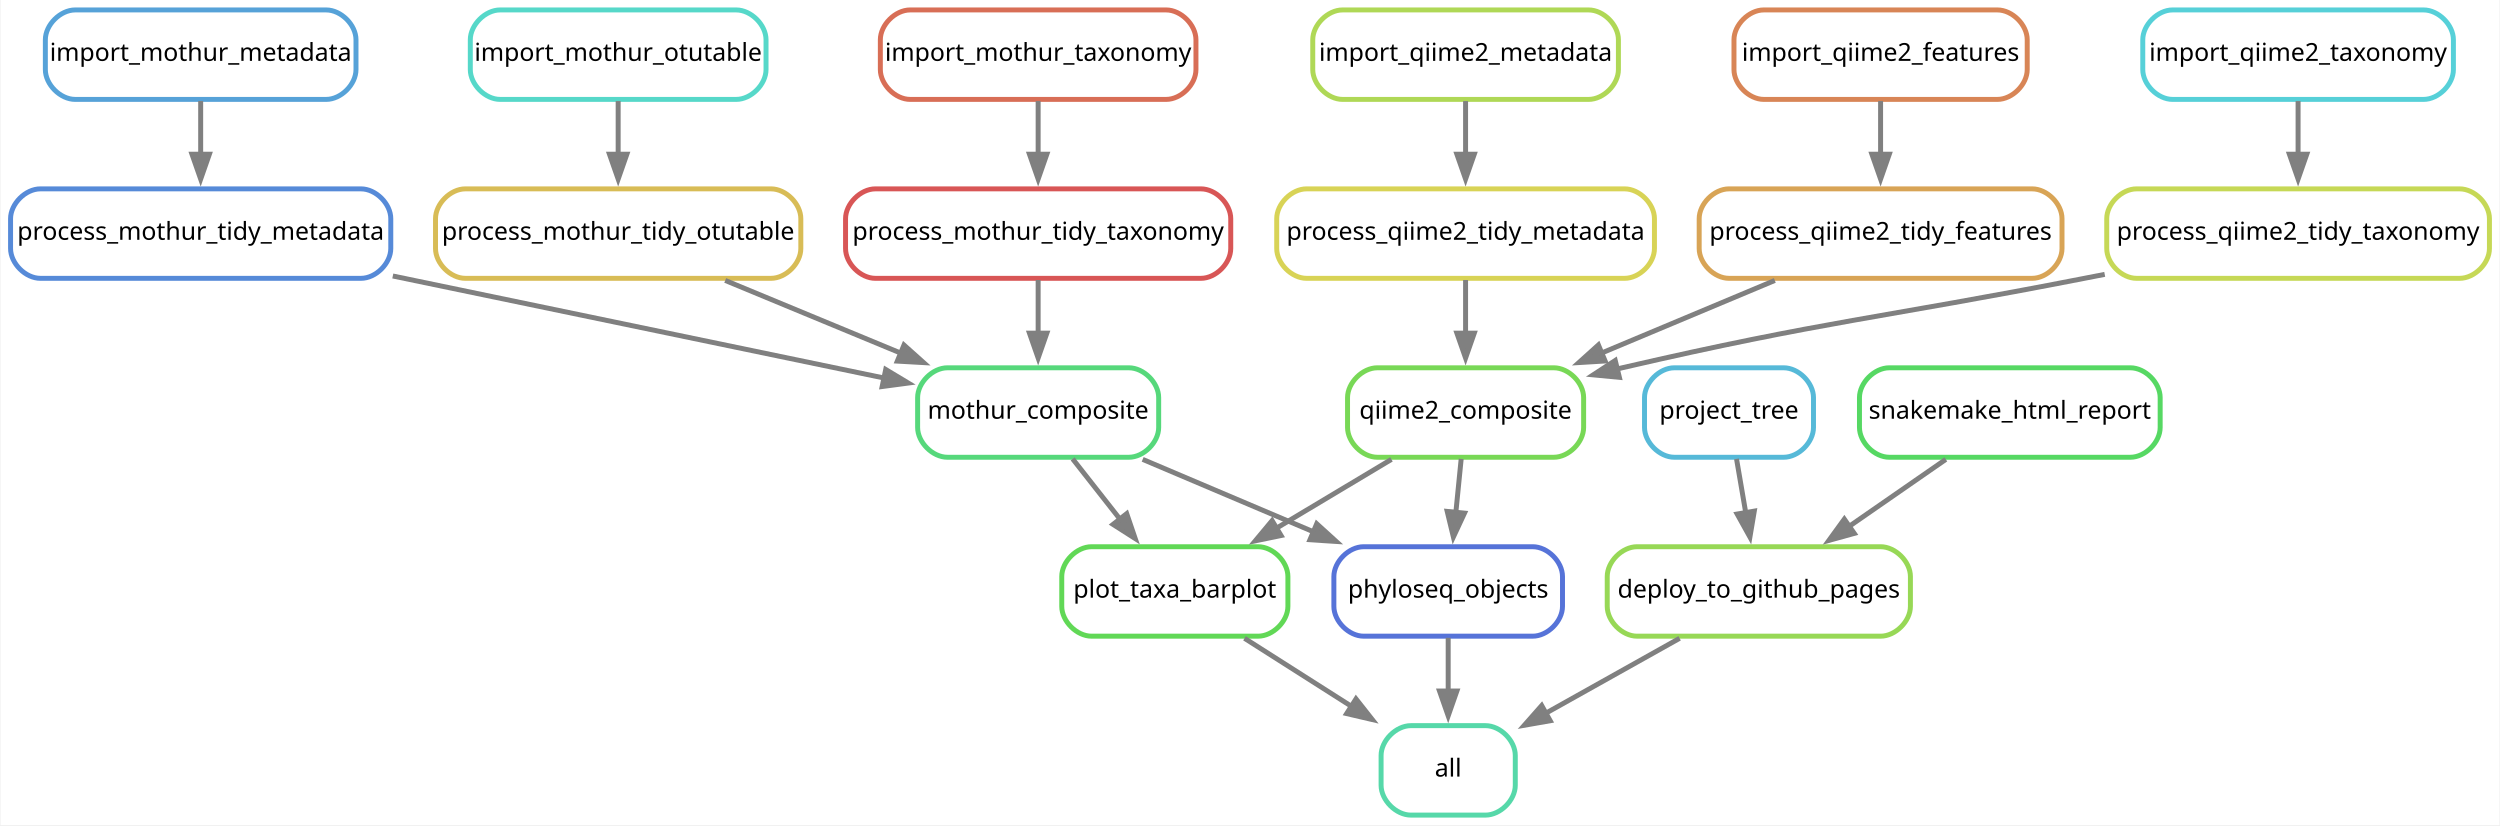
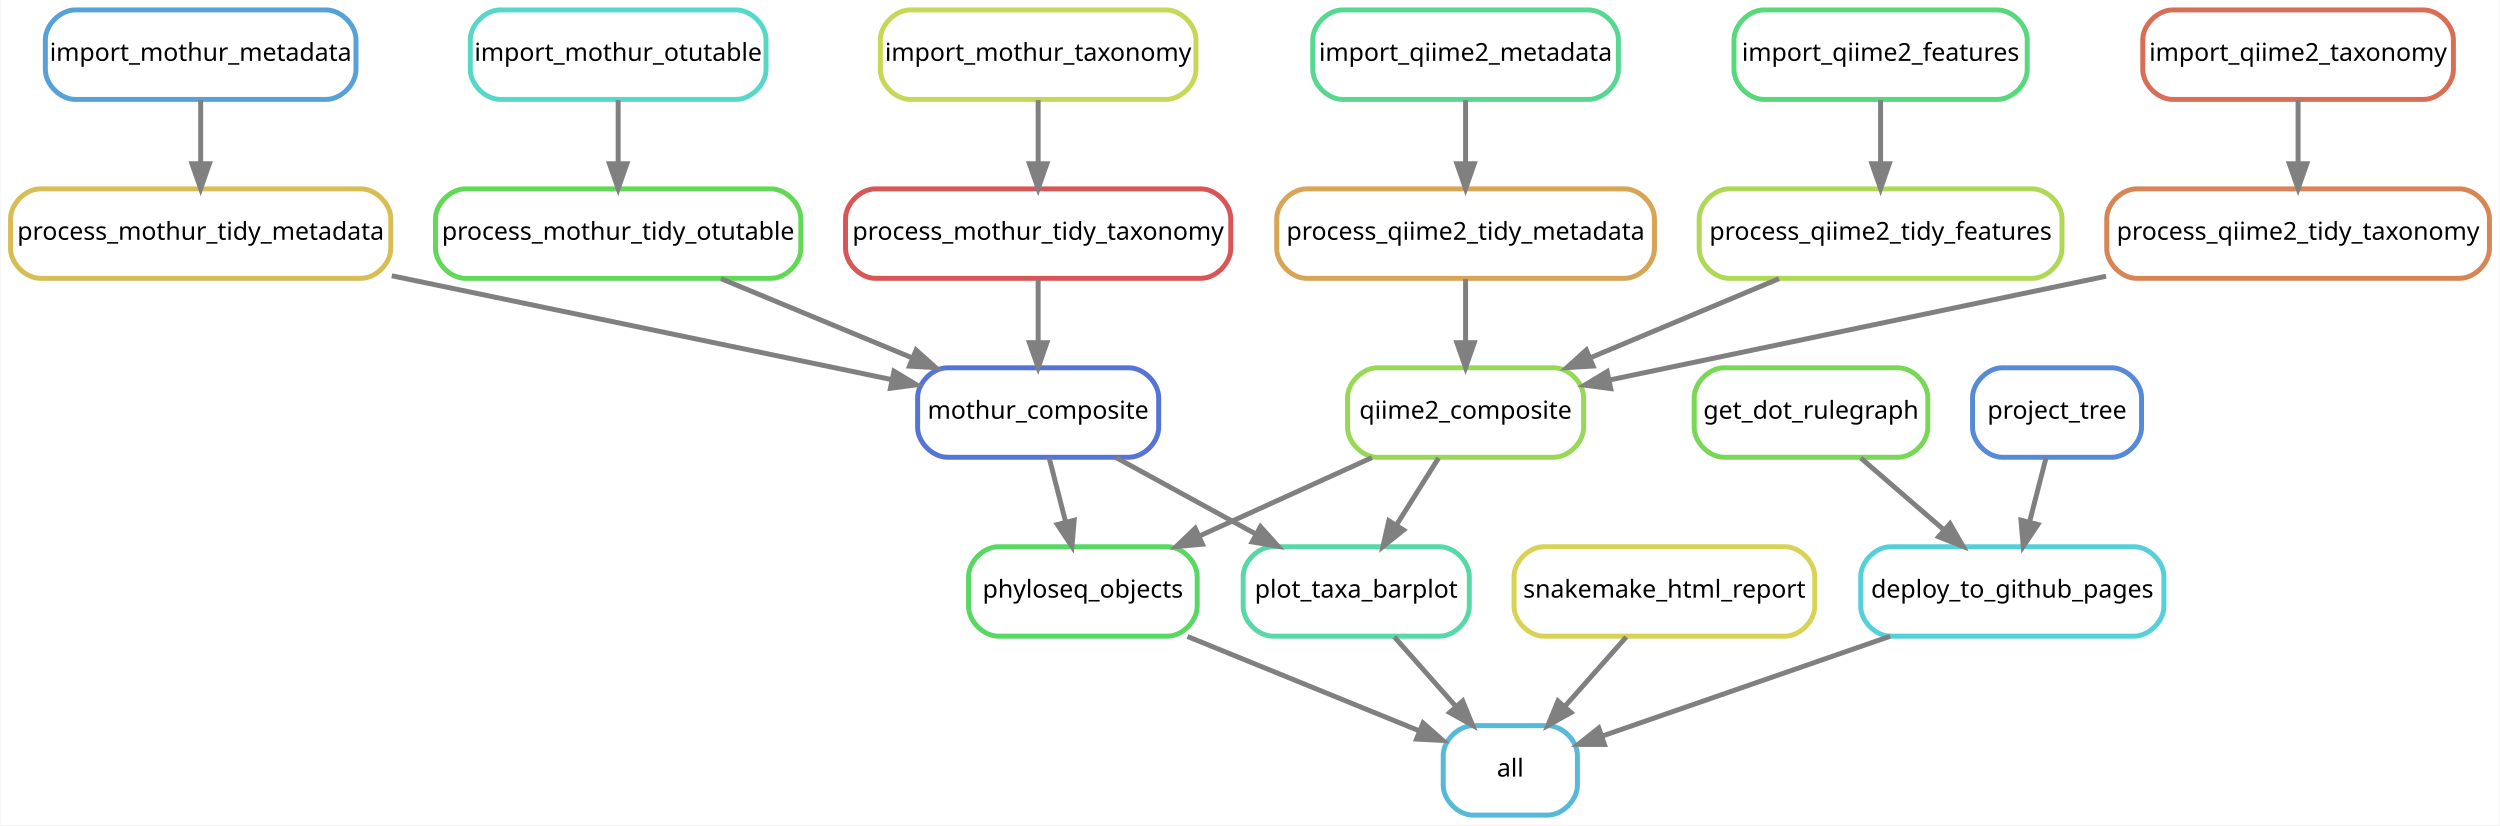
<svg xmlns="http://www.w3.org/2000/svg" width="1006pt" height="332pt" viewBox="0.00 0.00 1005.50 332.00">
  <g id="graph0" class="graph" transform="scale(1 1) rotate(0) translate(4 328)">
    <polygon fill="white" stroke="none" points="-4,4 -4,-328 1001.5,-328 1001.5,4 -4,4" />
    <g id="node1" class="node">
-       <path fill="none" stroke="#56d8a9" stroke-width="2" d="M593.5,-36C593.5,-36 563.5,-36 563.5,-36 557.5,-36 551.5,-30 551.5,-24 551.5,-24 551.5,-12 551.5,-12 551.5,-6 557.5,0 563.5,0 563.5,0 593.5,0 593.5,0 599.5,0 605.5,-6 605.5,-12 605.5,-12 605.5,-24 605.5,-24 605.5,-30 599.5,-36 593.5,-36" />
-       <text text-anchor="middle" x="578.5" y="-15.5" font-family="sans" font-size="10.00">all</text>
+       <path fill="none" stroke="#56b9d8" stroke-width="2" d="M618.5,-36C618.5,-36 588.5,-36 588.5,-36 582.5,-36 576.5,-30 576.5,-24 576.5,-24 576.5,-12 576.5,-12 576.5,-6 582.5,0 588.5,0 588.5,0 618.5,0 618.5,0 624.5,0 630.5,-6 630.5,-12 630.5,-12 630.5,-24 630.5,-24 630.5,-30 624.5,-36 618.5,-36" />
+       <text text-anchor="middle" x="603.5" y="-15.5" font-family="sans" font-size="10.00">all</text>
    </g>
    <g id="node2" class="node">
-       <path fill="none" stroke="#5673d8" stroke-width="2" d="M612.5,-108C612.5,-108 544.5,-108 544.5,-108 538.5,-108 532.5,-102 532.5,-96 532.5,-96 532.5,-84 532.5,-84 532.5,-78 538.5,-72 544.5,-72 544.5,-72 612.5,-72 612.5,-72 618.5,-72 624.5,-78 624.5,-84 624.5,-84 624.5,-96 624.5,-96 624.5,-102 618.5,-108 612.5,-108" />
-       <text text-anchor="middle" x="578.5" y="-87.5" font-family="sans" font-size="10.00">phyloseq_objects</text>
+       <path fill="none" stroke="#56d863" stroke-width="2" d="M465.5,-108C465.5,-108 397.5,-108 397.5,-108 391.5,-108 385.5,-102 385.5,-96 385.5,-96 385.5,-84 385.5,-84 385.5,-78 391.5,-72 397.5,-72 397.5,-72 465.5,-72 465.5,-72 471.5,-72 477.5,-78 477.5,-84 477.5,-84 477.5,-96 477.5,-96 477.5,-102 471.5,-108 465.5,-108" />
+       <text text-anchor="middle" x="431.5" y="-87.5" font-family="sans" font-size="10.00">phyloseq_objects</text>
    </g>
-     <g id="edge3" class="edge">
-       <path fill="none" stroke="grey" stroke-width="2" d="M578.5,-71.34C578.5,-64.75 578.5,-57.08 578.5,-49.67" />
-       <polygon fill="grey" stroke="grey" stroke-width="2" points="582,-49.93 578.5,-39.93 575,-49.93 582,-49.93" />
+     <g id="edge2" class="edge">
+       <path fill="none" stroke="grey" stroke-width="2" d="M473.58,-71.88C502.1,-60.27 539.43,-45.08 566.75,-33.95" />
+       <polygon fill="grey" stroke="grey" stroke-width="2" points="568.39,-37.07 576.33,-30.06 565.75,-30.58 568.39,-37.07" />
    </g>
    <g id="node3" class="node">
-       <path fill="none" stroke="#56d87b" stroke-width="2" d="M450,-180C450,-180 377,-180 377,-180 371,-180 365,-174 365,-168 365,-168 365,-156 365,-156 365,-150 371,-144 377,-144 377,-144 450,-144 450,-144 456,-144 462,-150 462,-156 462,-156 462,-168 462,-168 462,-174 456,-180 450,-180" />
+       <path fill="none" stroke="#5673d8" stroke-width="2" d="M450,-180C450,-180 377,-180 377,-180 371,-180 365,-174 365,-168 365,-168 365,-156 365,-156 365,-150 371,-144 377,-144 377,-144 450,-144 450,-144 456,-144 462,-150 462,-156 462,-156 462,-168 462,-168 462,-174 456,-180 450,-180" />
      <text text-anchor="middle" x="413.5" y="-159.5" font-family="sans" font-size="10.00">mothur_composite</text>
    </g>
-     <g id="edge5" class="edge">
-       <path fill="none" stroke="grey" stroke-width="2" d="M455.56,-143.15C476.53,-134.26 502.11,-123.41 524.51,-113.91" />
-       <polygon fill="grey" stroke="grey" stroke-width="2" points="525.6,-117.24 533.44,-110.12 522.87,-110.8 525.6,-117.24" />
+     <g id="edge6" class="edge">
+       <path fill="none" stroke="grey" stroke-width="2" d="M417.95,-143.7C419.95,-135.9 422.37,-126.51 424.6,-117.83" />
+       <polygon fill="grey" stroke="grey" stroke-width="2" points="428,-118.66 427.1,-108.1 421.22,-116.92 428,-118.66" />
    </g>
    <g id="node17" class="node">
-       <path fill="none" stroke="#61d856" stroke-width="2" d="M502,-108C502,-108 435,-108 435,-108 429,-108 423,-102 423,-96 423,-96 423,-84 423,-84 423,-78 429,-72 435,-72 435,-72 502,-72 502,-72 508,-72 514,-78 514,-84 514,-84 514,-96 514,-96 514,-102 508,-108 502,-108" />
-       <text text-anchor="middle" x="468.5" y="-87.5" font-family="sans" font-size="10.00">plot_taxa_barplot</text>
+       <path fill="none" stroke="#56d8a9" stroke-width="2" d="M575,-108C575,-108 508,-108 508,-108 502,-108 496,-102 496,-96 496,-96 496,-84 496,-84 496,-78 502,-72 508,-72 508,-72 575,-72 575,-72 581,-72 587,-78 587,-84 587,-84 587,-96 587,-96 587,-102 581,-108 575,-108" />
+       <text text-anchor="middle" x="541.5" y="-87.5" font-family="sans" font-size="10.00">plot_taxa_barplot</text>
    </g>
-     <g id="edge19" class="edge">
-       <path fill="none" stroke="grey" stroke-width="2" d="M427.38,-143.34C433.2,-135.93 440.1,-127.14 446.58,-118.9" />
-       <polygon fill="grey" stroke="grey" stroke-width="2" points="449.14,-121.31 452.56,-111.28 443.63,-116.98 449.14,-121.31" />
+     <g id="edge20" class="edge">
+       <path fill="none" stroke="grey" stroke-width="2" d="M444.81,-143.88C461.7,-134.64 482.75,-123.13 500.88,-113.21" />
+       <polygon fill="grey" stroke="grey" stroke-width="2" points="502.97,-116.06 510.07,-108.19 499.61,-109.92 502.97,-116.06" />
    </g>
    <g id="node4" class="node">
-       <path fill="none" stroke="#568ad8" stroke-width="2" d="M141,-252C141,-252 12,-252 12,-252 6,-252 0,-246 0,-240 0,-240 0,-228 0,-228 0,-222 6,-216 12,-216 12,-216 141,-216 141,-216 147,-216 153,-222 153,-228 153,-228 153,-240 153,-240 153,-246 147,-252 141,-252" />
+       <path fill="none" stroke="#d8bc56" stroke-width="2" d="M141,-252C141,-252 12,-252 12,-252 6,-252 0,-246 0,-240 0,-240 0,-228 0,-228 0,-222 6,-216 12,-216 12,-216 141,-216 141,-216 147,-216 153,-222 153,-228 153,-228 153,-240 153,-240 153,-246 147,-252 141,-252" />
      <text text-anchor="middle" x="76.5" y="-231.5" font-family="sans" font-size="10.00">process_mothur_tidy_metadata</text>
    </g>
-     <g id="edge6" class="edge">
-       <path fill="none" stroke="grey" stroke-width="2" d="M153.81,-216.94C213.85,-204.47 295.98,-187.41 351.69,-175.84" />
-       <polygon fill="grey" stroke="grey" stroke-width="2" points="352.16,-179.32 361.24,-173.86 350.73,-172.46 352.16,-179.32" />
+     <g id="edge7" class="edge">
+       <path fill="none" stroke="grey" stroke-width="2" d="M153.39,-217.03C214.47,-204.34 298.63,-186.86 354.48,-175.26" />
+       <polygon fill="grey" stroke="grey" stroke-width="2" points="355.49,-178.62 364.57,-173.16 354.07,-171.77 355.49,-178.62" />
    </g>
    <g id="node5" class="node">
      <path fill="none" stroke="#56a2d8" stroke-width="2" d="M127,-324C127,-324 26,-324 26,-324 20,-324 14,-318 14,-312 14,-312 14,-300 14,-300 14,-294 20,-288 26,-288 26,-288 127,-288 127,-288 133,-288 139,-294 139,-300 139,-300 139,-312 139,-312 139,-318 133,-324 127,-324" />
      <text text-anchor="middle" x="76.5" y="-303.5" font-family="sans" font-size="10.00">import_mothur_metadata</text>
    </g>
-     <g id="edge9" class="edge">
-       <path fill="none" stroke="grey" stroke-width="2" d="M76.5,-287.34C76.5,-280.75 76.5,-273.08 76.5,-265.67" />
-       <polygon fill="grey" stroke="grey" stroke-width="2" points="80,-265.93 76.5,-255.93 73,-265.93 80,-265.93" />
+     <g id="edge10" class="edge">
+       <path fill="none" stroke="grey" stroke-width="2" d="M76.5,-287.7C76.5,-279.98 76.5,-270.71 76.5,-262.11" />
+       <polygon fill="grey" stroke="grey" stroke-width="2" points="80,-262.1 76.5,-252.1 73,-262.1 80,-262.1" />
    </g>
    <g id="node6" class="node">
-       <path fill="none" stroke="#d8bc56" stroke-width="2" d="M306,-252C306,-252 183,-252 183,-252 177,-252 171,-246 171,-240 171,-240 171,-228 171,-228 171,-222 177,-216 183,-216 183,-216 306,-216 306,-216 312,-216 318,-222 318,-228 318,-228 318,-240 318,-240 318,-246 312,-252 306,-252" />
+       <path fill="none" stroke="#61d856" stroke-width="2" d="M306,-252C306,-252 183,-252 183,-252 177,-252 171,-246 171,-240 171,-240 171,-228 171,-228 171,-222 177,-216 183,-216 183,-216 306,-216 306,-216 312,-216 318,-222 318,-228 318,-228 318,-240 318,-240 318,-246 312,-252 306,-252" />
      <text text-anchor="middle" x="244.5" y="-231.5" font-family="sans" font-size="10.00">process_mothur_tidy_otutable</text>
    </g>
-     <g id="edge8" class="edge">
-       <path fill="none" stroke="grey" stroke-width="2" d="M287.58,-215.15C309.05,-206.26 335.26,-195.41 358.2,-185.91" />
-       <polygon fill="grey" stroke="grey" stroke-width="2" points="359.51,-189.15 367.41,-182.09 356.83,-182.69 359.51,-189.15" />
+     <g id="edge9" class="edge">
+       <path fill="none" stroke="grey" stroke-width="2" d="M285.84,-215.88C309.05,-206.26 338.19,-194.19 362.77,-184.01" />
+       <polygon fill="grey" stroke="grey" stroke-width="2" points="364.39,-187.13 372.29,-180.07 361.71,-180.66 364.39,-187.13" />
    </g>
    <g id="node7" class="node">
      <path fill="none" stroke="#56d8c9" stroke-width="2" d="M292,-324C292,-324 197,-324 197,-324 191,-324 185,-318 185,-312 185,-312 185,-300 185,-300 185,-294 191,-288 197,-288 197,-288 292,-288 292,-288 298,-288 304,-294 304,-300 304,-300 304,-312 304,-312 304,-318 298,-324 292,-324" />
      <text text-anchor="middle" x="244.5" y="-303.5" font-family="sans" font-size="10.00">import_mothur_otutable</text>
    </g>
-     <g id="edge10" class="edge">
-       <path fill="none" stroke="grey" stroke-width="2" d="M244.5,-287.34C244.5,-280.75 244.5,-273.08 244.5,-265.67" />
-       <polygon fill="grey" stroke="grey" stroke-width="2" points="248,-265.93 244.5,-255.93 241,-265.93 248,-265.93" />
+     <g id="edge11" class="edge">
+       <path fill="none" stroke="grey" stroke-width="2" d="M244.5,-287.7C244.5,-279.98 244.5,-270.71 244.5,-262.11" />
+       <polygon fill="grey" stroke="grey" stroke-width="2" points="248,-262.1 244.5,-252.1 241,-262.1 248,-262.1" />
    </g>
    <g id="node8" class="node">
      <path fill="none" stroke="#d85656" stroke-width="2" d="M479,-252C479,-252 348,-252 348,-252 342,-252 336,-246 336,-240 336,-240 336,-228 336,-228 336,-222 342,-216 348,-216 348,-216 479,-216 479,-216 485,-216 491,-222 491,-228 491,-228 491,-240 491,-240 491,-246 485,-252 479,-252" />
      <text text-anchor="middle" x="413.5" y="-231.5" font-family="sans" font-size="10.00">process_mothur_tidy_taxonomy</text>
    </g>
-     <g id="edge7" class="edge">
-       <path fill="none" stroke="grey" stroke-width="2" d="M413.5,-215.34C413.5,-208.75 413.5,-201.08 413.5,-193.67" />
-       <polygon fill="grey" stroke="grey" stroke-width="2" points="417,-193.93 413.5,-183.93 410,-193.93 417,-193.93" />
+     <g id="edge8" class="edge">
+       <path fill="none" stroke="grey" stroke-width="2" d="M413.5,-215.7C413.5,-207.98 413.5,-198.71 413.5,-190.11" />
+       <polygon fill="grey" stroke="grey" stroke-width="2" points="417,-190.1 413.5,-180.1 410,-190.1 417,-190.1" />
    </g>
    <g id="node9" class="node">
-       <path fill="none" stroke="#d86e56" stroke-width="2" d="M465,-324C465,-324 362,-324 362,-324 356,-324 350,-318 350,-312 350,-312 350,-300 350,-300 350,-294 356,-288 362,-288 362,-288 465,-288 465,-288 471,-288 477,-294 477,-300 477,-300 477,-312 477,-312 477,-318 471,-324 465,-324" />
+       <path fill="none" stroke="#c6d856" stroke-width="2" d="M465,-324C465,-324 362,-324 362,-324 356,-324 350,-318 350,-312 350,-312 350,-300 350,-300 350,-294 356,-288 362,-288 362,-288 465,-288 465,-288 471,-288 477,-294 477,-300 477,-300 477,-312 477,-312 477,-318 471,-324 465,-324" />
      <text text-anchor="middle" x="413.5" y="-303.5" font-family="sans" font-size="10.00">import_mothur_taxonomy</text>
    </g>
-     <g id="edge11" class="edge">
-       <path fill="none" stroke="grey" stroke-width="2" d="M413.5,-287.34C413.5,-280.75 413.5,-273.08 413.5,-265.67" />
-       <polygon fill="grey" stroke="grey" stroke-width="2" points="417,-265.93 413.5,-255.93 410,-265.93 417,-265.93" />
+     <g id="edge12" class="edge">
+       <path fill="none" stroke="grey" stroke-width="2" d="M413.5,-287.7C413.5,-279.98 413.5,-270.71 413.5,-262.11" />
+       <polygon fill="grey" stroke="grey" stroke-width="2" points="417,-262.1 413.5,-252.1 410,-262.1 417,-262.1" />
    </g>
    <g id="node10" class="node">
-       <path fill="none" stroke="#78d856" stroke-width="2" d="M621,-180C621,-180 550,-180 550,-180 544,-180 538,-174 538,-168 538,-168 538,-156 538,-156 538,-150 544,-144 550,-144 550,-144 621,-144 621,-144 627,-144 633,-150 633,-156 633,-156 633,-168 633,-168 633,-174 627,-180 621,-180" />
+       <path fill="none" stroke="#97d856" stroke-width="2" d="M621,-180C621,-180 550,-180 550,-180 544,-180 538,-174 538,-168 538,-168 538,-156 538,-156 538,-150 544,-144 550,-144 550,-144 621,-144 621,-144 627,-144 633,-150 633,-156 633,-156 633,-168 633,-168 633,-174 627,-180 621,-180" />
      <text text-anchor="middle" x="585.5" y="-159.5" font-family="sans" font-size="10.00">qiime2_composite</text>
    </g>
-     <g id="edge4" class="edge">
-       <path fill="none" stroke="grey" stroke-width="2" d="M583.73,-143.34C583.08,-136.75 582.31,-129.08 581.57,-121.67" />
-       <polygon fill="grey" stroke="grey" stroke-width="2" points="585.07,-121.52 580.59,-111.91 578.1,-122.21 585.07,-121.52" />
+     <g id="edge5" class="edge">
+       <path fill="none" stroke="grey" stroke-width="2" d="M547.83,-143.88C526.87,-134.35 500.6,-122.41 478.32,-112.28" />
+       <polygon fill="grey" stroke="grey" stroke-width="2" points="479.6,-109.02 469.05,-108.07 476.71,-115.39 479.6,-109.02" />
    </g>
-     <g id="edge18" class="edge">
-       <path fill="none" stroke="grey" stroke-width="2" d="M555.67,-143.15C541.51,-134.68 524.36,-124.42 509.04,-115.25" />
-       <polygon fill="grey" stroke="grey" stroke-width="2" points="511.25,-112.5 500.87,-110.37 507.65,-118.5 511.25,-112.5" />
+     <g id="edge19" class="edge">
+       <path fill="none" stroke="grey" stroke-width="2" d="M574.62,-143.7C569.51,-135.56 563.3,-125.69 557.66,-116.7" />
+       <polygon fill="grey" stroke="grey" stroke-width="2" points="560.54,-114.71 552.25,-108.1 554.61,-118.43 560.54,-114.71" />
    </g>
    <g id="node11" class="node">
-       <path fill="none" stroke="#d8d356" stroke-width="2" d="M649.5,-252C649.5,-252 521.5,-252 521.5,-252 515.5,-252 509.5,-246 509.5,-240 509.5,-240 509.5,-228 509.5,-228 509.5,-222 515.5,-216 521.5,-216 521.5,-216 649.5,-216 649.5,-216 655.5,-216 661.5,-222 661.5,-228 661.5,-228 661.5,-240 661.5,-240 661.5,-246 655.5,-252 649.5,-252" />
+       <path fill="none" stroke="#d8a456" stroke-width="2" d="M649.5,-252C649.5,-252 521.5,-252 521.5,-252 515.5,-252 509.5,-246 509.5,-240 509.5,-240 509.5,-228 509.5,-228 509.5,-222 515.5,-216 521.5,-216 521.5,-216 649.5,-216 649.5,-216 655.5,-216 661.5,-222 661.5,-228 661.5,-228 661.5,-240 661.5,-240 661.5,-246 655.5,-252 649.5,-252" />
      <text text-anchor="middle" x="585.5" y="-231.5" font-family="sans" font-size="10.00">process_qiime2_tidy_metadata</text>
    </g>
-     <g id="edge12" class="edge">
-       <path fill="none" stroke="grey" stroke-width="2" d="M585.5,-215.34C585.5,-208.75 585.5,-201.08 585.5,-193.67" />
-       <polygon fill="grey" stroke="grey" stroke-width="2" points="589,-193.93 585.5,-183.93 582,-193.93 589,-193.93" />
+     <g id="edge14" class="edge">
+       <path fill="none" stroke="grey" stroke-width="2" d="M585.5,-215.7C585.5,-207.98 585.5,-198.71 585.5,-190.11" />
+       <polygon fill="grey" stroke="grey" stroke-width="2" points="589,-190.1 585.5,-180.1 582,-190.1 589,-190.1" />
    </g>
    <g id="node12" class="node">
-       <path fill="none" stroke="#afd856" stroke-width="2" d="M635,-324C635,-324 536,-324 536,-324 530,-324 524,-318 524,-312 524,-312 524,-300 524,-300 524,-294 530,-288 536,-288 536,-288 635,-288 635,-288 641,-288 647,-294 647,-300 647,-300 647,-312 647,-312 647,-318 641,-324 635,-324" />
+       <path fill="none" stroke="#56d892" stroke-width="2" d="M635,-324C635,-324 536,-324 536,-324 530,-324 524,-318 524,-312 524,-312 524,-300 524,-300 524,-294 530,-288 536,-288 536,-288 635,-288 635,-288 641,-288 647,-294 647,-300 647,-300 647,-312 647,-312 647,-318 641,-324 635,-324" />
      <text text-anchor="middle" x="585.5" y="-303.5" font-family="sans" font-size="10.00">import_qiime2_metadata</text>
    </g>
-     <g id="edge15" class="edge">
-       <path fill="none" stroke="grey" stroke-width="2" d="M585.5,-287.34C585.5,-280.75 585.5,-273.08 585.5,-265.67" />
-       <polygon fill="grey" stroke="grey" stroke-width="2" points="589,-265.93 585.5,-255.93 582,-265.93 589,-265.93" />
+     <g id="edge16" class="edge">
+       <path fill="none" stroke="grey" stroke-width="2" d="M585.5,-287.7C585.5,-279.98 585.5,-270.71 585.5,-262.11" />
+       <polygon fill="grey" stroke="grey" stroke-width="2" points="589,-262.1 585.5,-252.1 582,-262.1 589,-262.1" />
    </g>
    <g id="node13" class="node">
-       <path fill="none" stroke="#d8a456" stroke-width="2" d="M813.5,-252C813.5,-252 691.5,-252 691.5,-252 685.5,-252 679.5,-246 679.5,-240 679.5,-240 679.5,-228 679.5,-228 679.5,-222 685.5,-216 691.5,-216 691.5,-216 813.5,-216 813.5,-216 819.5,-216 825.5,-222 825.5,-228 825.5,-228 825.5,-240 825.5,-240 825.5,-246 819.5,-252 813.5,-252" />
+       <path fill="none" stroke="#afd856" stroke-width="2" d="M813.5,-252C813.5,-252 691.5,-252 691.5,-252 685.5,-252 679.5,-246 679.5,-240 679.5,-240 679.5,-228 679.5,-228 679.5,-222 685.5,-216 691.5,-216 691.5,-216 813.5,-216 813.5,-216 819.5,-216 825.5,-222 825.5,-228 825.5,-228 825.5,-240 825.5,-240 825.5,-246 819.5,-252 813.5,-252" />
      <text text-anchor="middle" x="752.5" y="-231.5" font-family="sans" font-size="10.00">process_qiime2_tidy_features</text>
    </g>
-     <g id="edge14" class="edge">
-       <path fill="none" stroke="grey" stroke-width="2" d="M709.93,-215.15C688.71,-206.26 662.81,-195.41 640.15,-185.91" />
-       <polygon fill="grey" stroke="grey" stroke-width="2" points="641.65,-182.74 631.08,-182.1 638.95,-189.2 641.65,-182.74" />
+     <g id="edge15" class="edge">
+       <path fill="none" stroke="grey" stroke-width="2" d="M711.65,-215.88C688.72,-206.26 659.92,-194.19 635.63,-184.01" />
+       <polygon fill="grey" stroke="grey" stroke-width="2" points="636.8,-180.71 626.22,-180.07 634.09,-187.16 636.8,-180.71" />
    </g>
    <g id="node14" class="node">
-       <path fill="none" stroke="#d88556" stroke-width="2" d="M799.5,-324C799.5,-324 705.5,-324 705.5,-324 699.5,-324 693.5,-318 693.5,-312 693.5,-312 693.5,-300 693.5,-300 693.5,-294 699.5,-288 705.5,-288 705.5,-288 799.5,-288 799.5,-288 805.5,-288 811.5,-294 811.5,-300 811.5,-300 811.5,-312 811.5,-312 811.5,-318 805.5,-324 799.5,-324" />
+       <path fill="none" stroke="#56d87b" stroke-width="2" d="M799.5,-324C799.5,-324 705.5,-324 705.5,-324 699.5,-324 693.5,-318 693.5,-312 693.5,-312 693.5,-300 693.5,-300 693.5,-294 699.5,-288 705.5,-288 705.5,-288 799.5,-288 799.5,-288 805.5,-288 811.5,-294 811.5,-300 811.5,-300 811.5,-312 811.5,-312 811.5,-318 805.5,-324 799.5,-324" />
      <text text-anchor="middle" x="752.5" y="-303.5" font-family="sans" font-size="10.00">import_qiime2_features</text>
    </g>
-     <g id="edge16" class="edge">
-       <path fill="none" stroke="grey" stroke-width="2" d="M752.5,-287.34C752.5,-280.75 752.5,-273.08 752.5,-265.67" />
-       <polygon fill="grey" stroke="grey" stroke-width="2" points="756,-265.93 752.5,-255.93 749,-265.93 756,-265.93" />
+     <g id="edge17" class="edge">
+       <path fill="none" stroke="grey" stroke-width="2" d="M752.5,-287.7C752.5,-279.98 752.5,-270.71 752.5,-262.11" />
+       <polygon fill="grey" stroke="grey" stroke-width="2" points="756,-262.1 752.5,-252.1 749,-262.1 756,-262.1" />
    </g>
    <g id="node15" class="node">
-       <path fill="none" stroke="#c6d856" stroke-width="2" d="M985.5,-252C985.5,-252 855.5,-252 855.5,-252 849.5,-252 843.5,-246 843.5,-240 843.5,-240 843.5,-228 843.5,-228 843.5,-222 849.5,-216 855.5,-216 855.5,-216 985.5,-216 985.5,-216 991.5,-216 997.5,-222 997.5,-228 997.5,-228 997.5,-240 997.5,-240 997.5,-246 991.5,-252 985.5,-252" />
+       <path fill="none" stroke="#d88556" stroke-width="2" d="M985.5,-252C985.5,-252 855.5,-252 855.5,-252 849.5,-252 843.5,-246 843.5,-240 843.5,-240 843.5,-228 843.5,-228 843.5,-222 849.5,-216 855.5,-216 855.5,-216 985.5,-216 985.5,-216 991.5,-216 997.5,-222 997.5,-228 997.5,-228 997.5,-240 997.5,-240 997.5,-246 991.5,-252 985.5,-252" />
      <text text-anchor="middle" x="920.5" y="-231.5" font-family="sans" font-size="10.00">process_qiime2_tidy_taxonomy</text>
    </g>
    <g id="edge13" class="edge">
-       <path fill="none" stroke="grey" stroke-width="2" d="M842.69,-217.6C839.92,-217.06 837.19,-216.53 834.5,-216 751.87,-199.84 730.53,-198.98 648.5,-180 647.76,-179.83 647.01,-179.65 646.26,-179.48" />
-       <polygon fill="grey" stroke="grey" stroke-width="2" points="647.39,-176.15 636.85,-177.16 645.72,-182.95 647.39,-176.15" />
+       <path fill="none" stroke="grey" stroke-width="2" d="M843.22,-216.85C782.28,-204.12 698.64,-186.64 643.37,-175.09" />
+       <polygon fill="grey" stroke="grey" stroke-width="2" points="643.9,-171.63 633.4,-173.01 642.47,-178.48 643.9,-171.63" />
    </g>
    <g id="node16" class="node">
-       <path fill="none" stroke="#56d0d8" stroke-width="2" d="M971,-324C971,-324 870,-324 870,-324 864,-324 858,-318 858,-312 858,-312 858,-300 858,-300 858,-294 864,-288 870,-288 870,-288 971,-288 971,-288 977,-288 983,-294 983,-300 983,-300 983,-312 983,-312 983,-318 977,-324 971,-324" />
+       <path fill="none" stroke="#d86e56" stroke-width="2" d="M971,-324C971,-324 870,-324 870,-324 864,-324 858,-318 858,-312 858,-312 858,-300 858,-300 858,-294 864,-288 870,-288 870,-288 971,-288 971,-288 977,-288 983,-294 983,-300 983,-300 983,-312 983,-312 983,-318 977,-324 971,-324" />
      <text text-anchor="middle" x="920.5" y="-303.5" font-family="sans" font-size="10.00">import_qiime2_taxonomy</text>
    </g>
-     <g id="edge17" class="edge">
-       <path fill="none" stroke="grey" stroke-width="2" d="M920.5,-287.34C920.5,-280.75 920.5,-273.08 920.5,-265.67" />
-       <polygon fill="grey" stroke="grey" stroke-width="2" points="924,-265.93 920.5,-255.93 917,-265.93 924,-265.93" />
+     <g id="edge18" class="edge">
+       <path fill="none" stroke="grey" stroke-width="2" d="M920.5,-287.7C920.5,-279.98 920.5,-270.71 920.5,-262.11" />
+       <polygon fill="grey" stroke="grey" stroke-width="2" points="924,-262.1 920.5,-252.1 917,-262.1 924,-262.1" />
    </g>
-     <g id="edge2" class="edge">
-       <path fill="none" stroke="grey" stroke-width="2" d="M496.54,-71.15C509.6,-62.84 525.35,-52.82 539.54,-43.79" />
-       <polygon fill="grey" stroke="grey" stroke-width="2" points="541.4,-46.76 547.96,-38.44 537.64,-40.85 541.4,-46.76" />
+     <g id="edge1" class="edge">
+       <path fill="none" stroke="grey" stroke-width="2" d="M556.83,-71.7C564.26,-63.3 573.32,-53.07 581.48,-43.86" />
+       <polygon fill="grey" stroke="grey" stroke-width="2" points="584.34,-45.91 588.35,-36.1 579.1,-41.27 584.34,-45.91" />
    </g>
    <g id="node18" class="node">
-       <path fill="none" stroke="#97d856" stroke-width="2" d="M752.5,-108C752.5,-108 654.5,-108 654.5,-108 648.5,-108 642.5,-102 642.5,-96 642.5,-96 642.5,-84 642.5,-84 642.5,-78 648.5,-72 654.5,-72 654.5,-72 752.5,-72 752.5,-72 758.5,-72 764.5,-78 764.5,-84 764.5,-84 764.5,-96 764.5,-96 764.5,-102 758.5,-108 752.5,-108" />
-       <text text-anchor="middle" x="703.5" y="-87.5" font-family="sans" font-size="10.00">deploy_to_github_pages</text>
+       <path fill="none" stroke="#d8d356" stroke-width="2" d="M714,-108C714,-108 617,-108 617,-108 611,-108 605,-102 605,-96 605,-96 605,-84 605,-84 605,-78 611,-72 617,-72 617,-72 714,-72 714,-72 720,-72 726,-78 726,-84 726,-84 726,-96 726,-96 726,-102 720,-108 714,-108" />
+       <text text-anchor="middle" x="665.5" y="-87.5" font-family="sans" font-size="10.00">snakemake_html_report</text>
    </g>
-     <g id="edge1" class="edge">
-       <path fill="none" stroke="grey" stroke-width="2" d="M671.63,-71.15C655.14,-61.92 634.86,-50.56 617.44,-40.81" />
-       <polygon fill="grey" stroke="grey" stroke-width="2" points="619.55,-37.98 609.12,-36.15 616.13,-44.09 619.55,-37.98" />
+     <g id="edge4" class="edge">
+       <path fill="none" stroke="grey" stroke-width="2" d="M650.17,-71.7C642.74,-63.3 633.68,-53.07 625.52,-43.86" />
+       <polygon fill="grey" stroke="grey" stroke-width="2" points="627.9,-41.27 618.65,-36.1 622.66,-45.91 627.9,-41.27" />
    </g>
    <g id="node19" class="node">
-       <path fill="none" stroke="#56b9d8" stroke-width="2" d="M713.5,-180C713.5,-180 669.5,-180 669.5,-180 663.5,-180 657.5,-174 657.5,-168 657.5,-168 657.5,-156 657.5,-156 657.5,-150 663.5,-144 669.5,-144 669.5,-144 713.5,-144 713.5,-144 719.5,-144 725.5,-150 725.5,-156 725.5,-156 725.5,-168 725.5,-168 725.5,-174 719.5,-180 713.5,-180" />
-       <text text-anchor="middle" x="691.5" y="-159.5" font-family="sans" font-size="10.00">project_tree</text>
+       <path fill="none" stroke="#56d0d8" stroke-width="2" d="M854.5,-108C854.5,-108 756.5,-108 756.5,-108 750.5,-108 744.5,-102 744.5,-96 744.5,-96 744.5,-84 744.5,-84 744.5,-78 750.5,-72 756.5,-72 756.5,-72 854.5,-72 854.5,-72 860.5,-72 866.5,-78 866.5,-84 866.5,-84 866.5,-96 866.5,-96 866.5,-102 860.5,-108 854.5,-108" />
+       <text text-anchor="middle" x="805.5" y="-87.5" font-family="sans" font-size="10.00">deploy_to_github_pages</text>
+     </g>
+     <g id="edge3" class="edge">
+       <path fill="none" stroke="grey" stroke-width="2" d="M756.34,-71.97C720.57,-59.57 672.9,-43.05 640.36,-31.77" />
+       <polygon fill="grey" stroke="grey" stroke-width="2" points="641.38,-28.42 630.78,-28.45 639.09,-35.04 641.38,-28.42" />
+     </g>
+     <g id="node20" class="node">
+       <path fill="none" stroke="#78d856" stroke-width="2" d="M759.5,-180C759.5,-180 689.5,-180 689.5,-180 683.5,-180 677.5,-174 677.5,-168 677.5,-168 677.5,-156 677.5,-156 677.5,-150 683.5,-144 689.5,-144 689.5,-144 759.5,-144 759.5,-144 765.5,-144 771.5,-150 771.5,-156 771.5,-156 771.5,-168 771.5,-168 771.5,-174 765.5,-180 759.5,-180" />
+       <text text-anchor="middle" x="724.5" y="-159.5" font-family="sans" font-size="10.00">get_dot_rulegraph</text>
+     </g>
+     <g id="edge22" class="edge">
+       <path fill="none" stroke="grey" stroke-width="2" d="M744.52,-143.7C754.63,-134.97 767.04,-124.24 778.02,-114.75" />
+       <polygon fill="grey" stroke="grey" stroke-width="2" points="780.43,-117.29 785.71,-108.1 775.85,-111.99 780.43,-117.29" />
+     </g>
+     <g id="node21" class="node">
+       <path fill="none" stroke="#568ad8" stroke-width="2" d="M845.5,-180C845.5,-180 801.5,-180 801.5,-180 795.5,-180 789.5,-174 789.5,-168 789.5,-168 789.5,-156 789.5,-156 789.5,-150 795.5,-144 801.5,-144 801.5,-144 845.5,-144 845.5,-144 851.5,-144 857.5,-150 857.5,-156 857.5,-156 857.5,-168 857.5,-168 857.5,-174 851.5,-180 845.5,-180" />
+       <text text-anchor="middle" x="823.5" y="-159.5" font-family="sans" font-size="10.00">project_tree</text>
    </g>
    <g id="edge21" class="edge">
-       <path fill="none" stroke="grey" stroke-width="2" d="M694.53,-143.34C695.66,-136.75 696.97,-129.08 698.24,-121.67" />
-       <polygon fill="grey" stroke="grey" stroke-width="2" points="701.68,-122.33 699.92,-111.89 694.78,-121.15 701.68,-122.33" />
-     </g>
-     <g id="node20" class="node">
-       <path fill="none" stroke="#56d863" stroke-width="2" d="M853,-180C853,-180 756,-180 756,-180 750,-180 744,-174 744,-168 744,-168 744,-156 744,-156 744,-150 750,-144 756,-144 756,-144 853,-144 853,-144 859,-144 865,-150 865,-156 865,-156 865,-168 865,-168 865,-174 859,-180 853,-180" />
-       <text text-anchor="middle" x="804.5" y="-159.5" font-family="sans" font-size="10.00">snakemake_html_report</text>
-     </g>
-     <g id="edge20" class="edge">
-       <path fill="none" stroke="grey" stroke-width="2" d="M778.75,-143.15C766.88,-134.93 752.58,-125.02 739.66,-116.06" />
-       <polygon fill="grey" stroke="grey" stroke-width="2" points="741.9,-113.36 731.69,-110.54 737.91,-119.11 741.9,-113.36" />
+       <path fill="none" stroke="grey" stroke-width="2" d="M819.05,-143.7C817.05,-135.9 814.63,-126.51 812.4,-117.83" />
+       <polygon fill="grey" stroke="grey" stroke-width="2" points="815.78,-116.92 809.9,-108.1 809,-118.66 815.78,-116.92" />
    </g>
  </g>
</svg>
